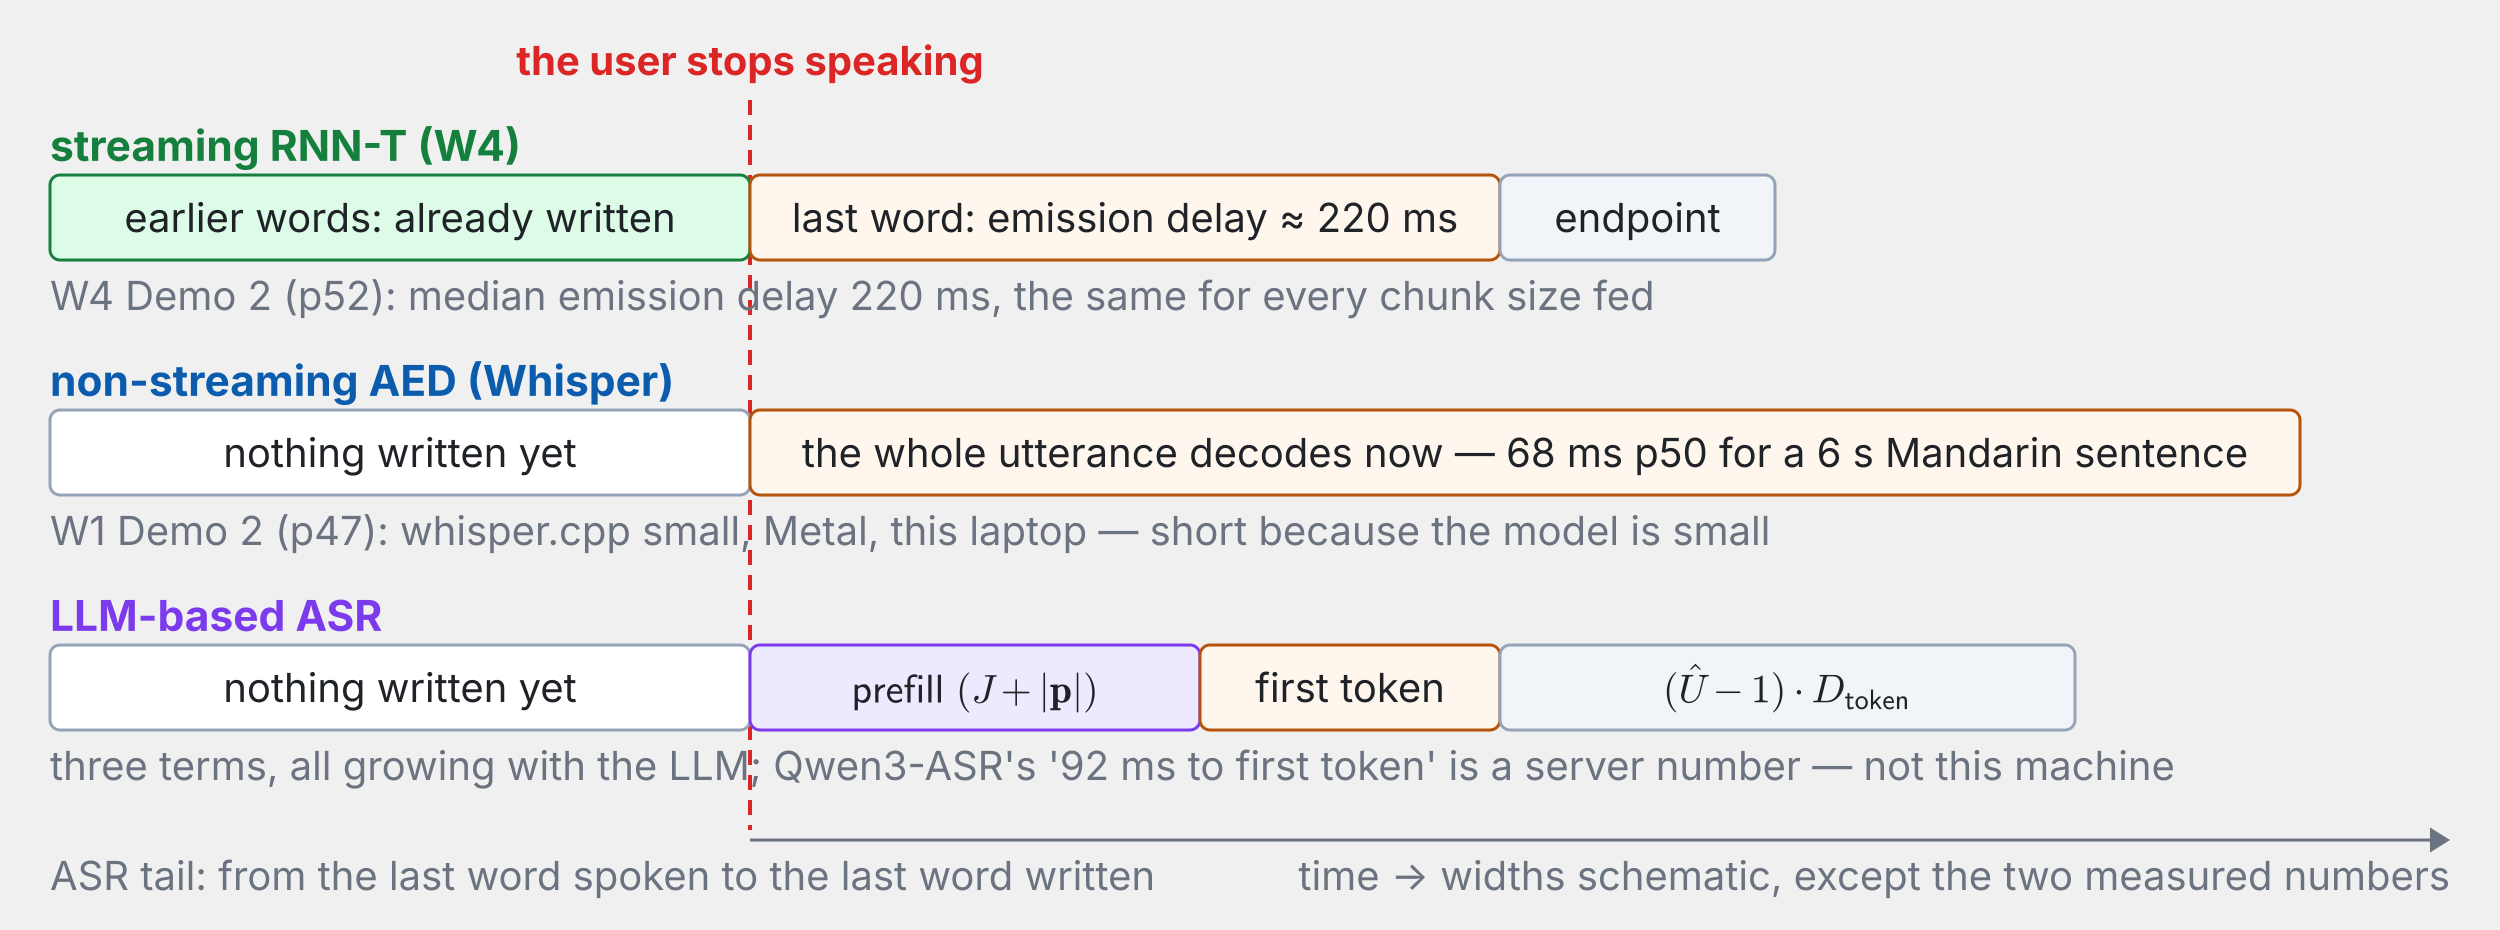
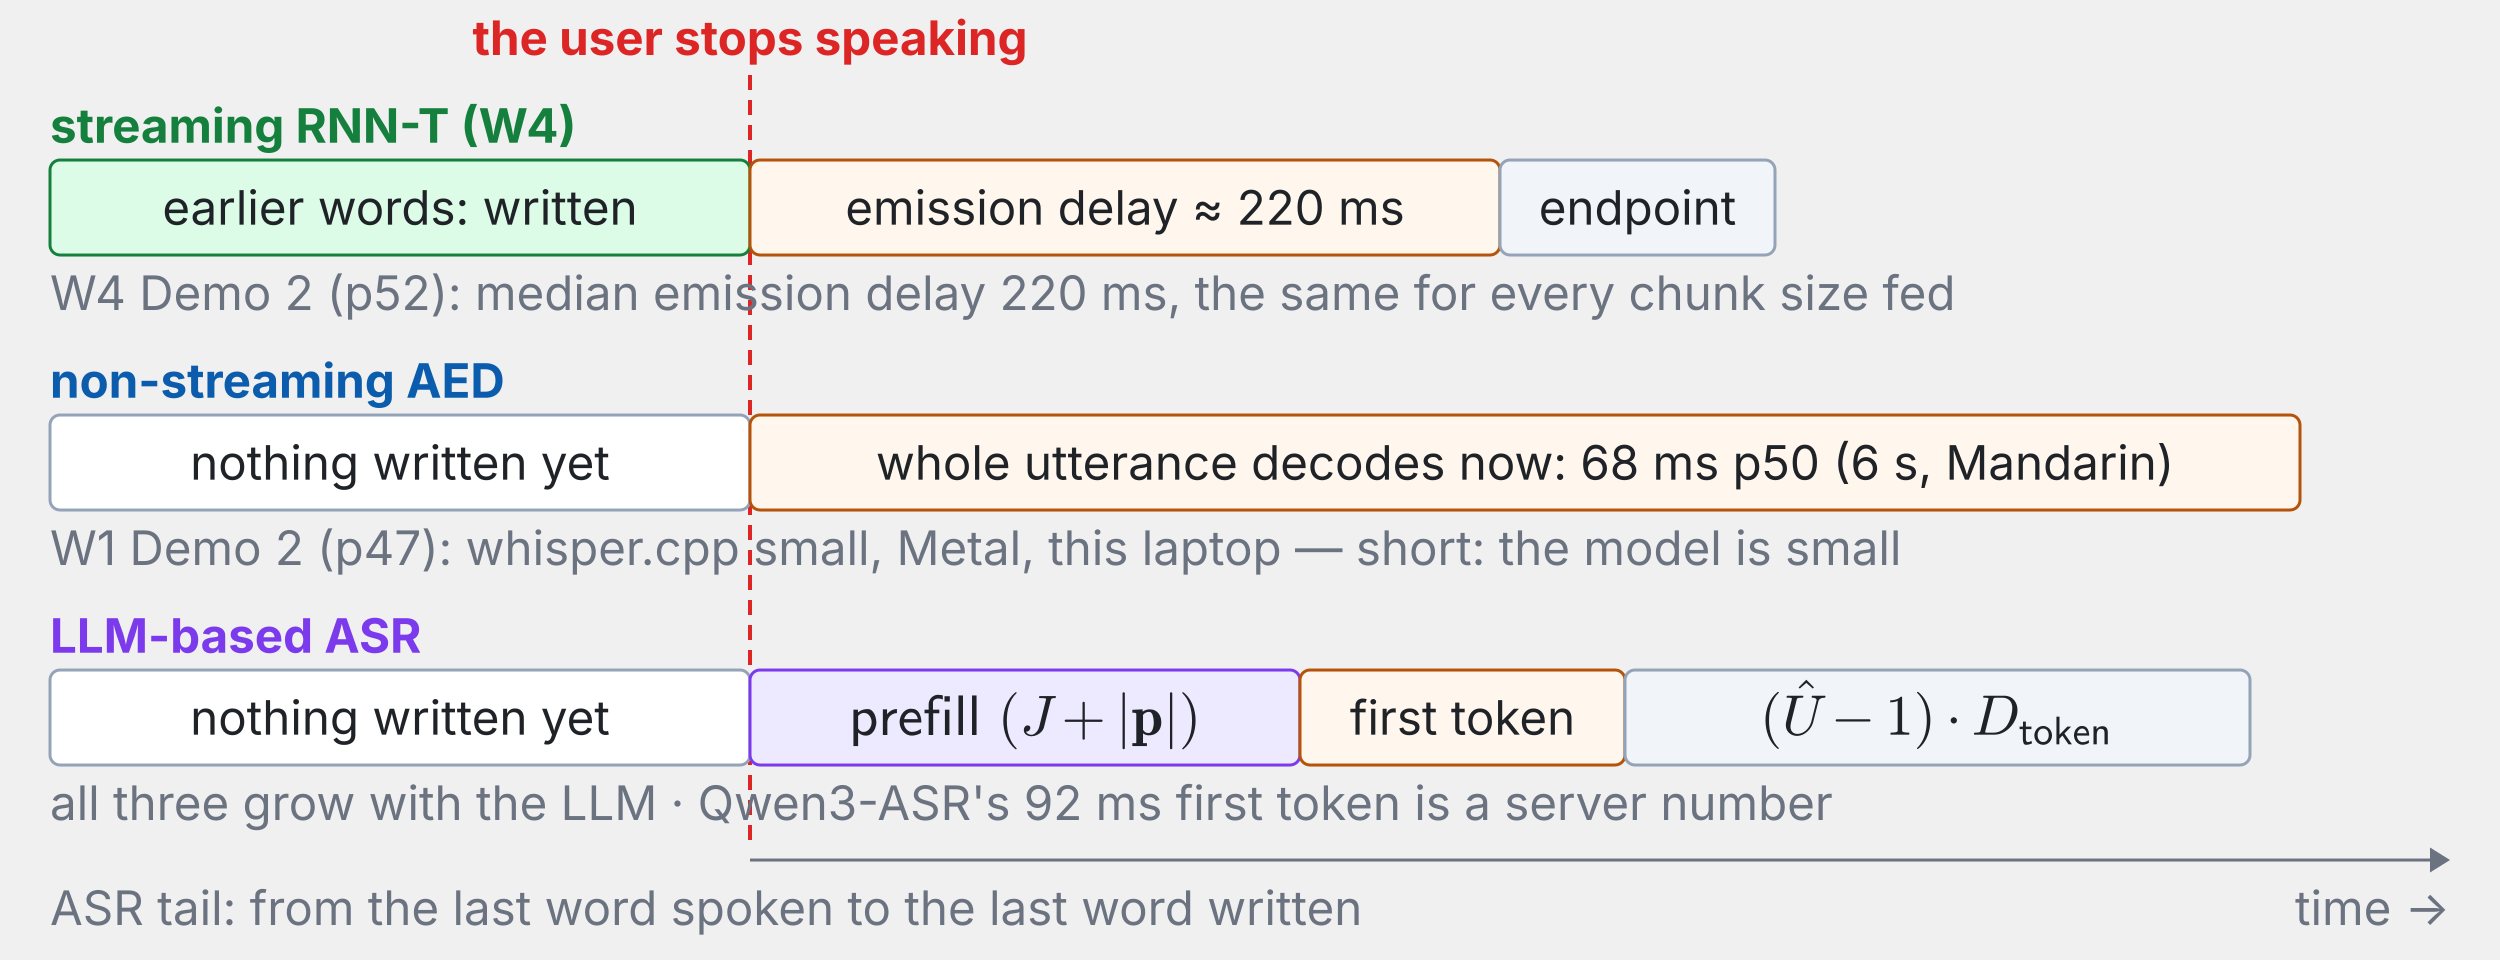
- <svg xmlns="http://www.w3.org/2000/svg" xmlns:xlink="http://www.w3.org/1999/xlink" viewBox="0 0 1000 372" width="100%" role="img" font-family="system-ui,-apple-system,Segoe UI,sans-serif">
+ <svg xmlns="http://www.w3.org/2000/svg" xmlns:xlink="http://www.w3.org/1999/xlink" viewBox="0 0 1000 384" width="100%" role="img" font-family="system-ui,-apple-system,Segoe UI,sans-serif">
  <g class="fragment" data-fragment-index="0">
-     <line x1="300.0" y1="40.0" x2="300.0" y2="332.0" stroke="#dc2626" stroke-width="1.6" stroke-dasharray="6 4" />
-     <text x="300.0" y="30.0" font-size="16" font-weight="700" fill="#dc2626" text-anchor="middle" dominant-baseline="auto">the user stops speaking</text>
-     <line x1="300.0" y1="336.0" x2="972.0" y2="336.0" stroke="#6b7280" stroke-width="1.2" />
-     <polygon points="980.0,336.0 972.0,341.0 972.0,331.0" fill="#6b7280" />
-     <text x="980.0" y="356.0" font-size="16" font-weight="400" fill="#6b7280" text-anchor="end" dominant-baseline="auto">time →   widths schematic, except the two measured numbers</text>
-     <text x="20.0" y="356.0" font-size="16" font-weight="400" fill="#6b7280" text-anchor="start" dominant-baseline="auto">ASR tail: from the last word spoken to the last word written</text>
+     <line x1="300.0" y1="30.0" x2="300.0" y2="340.0" stroke="#dc2626" stroke-width="1.6" stroke-dasharray="6 4" />
+     <text x="300.0" y="22.0" font-size="19" font-weight="700" fill="#dc2626" text-anchor="middle" dominant-baseline="auto">the user stops speaking</text>
+     <line x1="300.0" y1="344.0" x2="972.0" y2="344.0" stroke="#6b7280" stroke-width="1.2" />
+     <polygon points="980.0,344.0 972.0,349.0 972.0,339.0" fill="#6b7280" />
+     <text x="980.0" y="370.0" font-size="19" font-weight="400" fill="#6b7280" text-anchor="end" dominant-baseline="auto">time →</text>
+     <text x="20.0" y="370.0" font-size="19" font-weight="400" fill="#6b7280" text-anchor="start" dominant-baseline="auto">ASR tail: from the last word spoken to the last word written</text>
  </g>
  <g class="fragment" data-fragment-index="1">
-     <text x="20.0" y="58.0" font-size="17" font-weight="700" fill="#15803d" text-anchor="start" dominant-baseline="middle">streaming RNN-T (W4)</text>
-     <rect x="20.0" y="70.0" width="280.0" height="34.0" rx="4" fill="#dcfce7" stroke="#15803d" stroke-width="1.2" />
-     <text x="160.0" y="87.0" font-size="16" font-weight="400" fill="#1f2328" text-anchor="middle" dominant-baseline="middle">earlier words: already written</text>
-     <rect x="300.0" y="70.0" width="300.0" height="34.0" rx="4" fill="#fff7ed" stroke="#b45309" stroke-width="1.2" />
-     <text x="450.0" y="87.0" font-size="16" font-weight="400" fill="#1f2328" text-anchor="middle" dominant-baseline="middle">last word: emission delay ≈ 220 ms</text>
-     <rect x="600.0" y="70.0" width="110.0" height="34.0" rx="4" fill="#f1f5f9" stroke="#94a3b8" stroke-width="1.2" />
-     <text x="655.0" y="87.0" font-size="16" font-weight="400" fill="#1f2328" text-anchor="middle" dominant-baseline="middle">endpoint</text>
-     <text x="20.0" y="124.0" font-size="16" font-weight="400" fill="#6b7280" text-anchor="start" dominant-baseline="auto">W4 Demo 2 (p52): median emission delay 220 ms, the same for every chunk size fed</text>
+     <text x="20.0" y="50.0" font-size="19" font-weight="700" fill="#15803d" text-anchor="start" dominant-baseline="middle">streaming RNN-T (W4)</text>
+     <rect x="20.0" y="64.0" width="280.0" height="38.0" rx="4" fill="#dcfce7" stroke="#15803d" stroke-width="1.2" />
+     <text x="160.0" y="83.0" font-size="19" font-weight="400" fill="#1f2328" text-anchor="middle" dominant-baseline="middle">earlier words: written</text>
+     <rect x="300.0" y="64.0" width="300.0" height="38.0" rx="4" fill="#fff7ed" stroke="#b45309" stroke-width="1.2" />
+     <text x="450.0" y="83.0" font-size="19" font-weight="400" fill="#1f2328" text-anchor="middle" dominant-baseline="middle">emission delay ≈ 220 ms</text>
+     <rect x="600.0" y="64.0" width="110.0" height="38.0" rx="4" fill="#f1f5f9" stroke="#94a3b8" stroke-width="1.2" />
+     <text x="655.0" y="83.0" font-size="19" font-weight="400" fill="#1f2328" text-anchor="middle" dominant-baseline="middle">endpoint</text>
+     <text x="20.0" y="124.0" font-size="19" font-weight="400" fill="#6b7280" text-anchor="start" dominant-baseline="auto">W4 Demo 2 (p52): median emission delay 220 ms, the same for every chunk size fed</text>
  </g>
  <g class="fragment" data-fragment-index="2">
-     <text x="20.0" y="152.0" font-size="17" font-weight="700" fill="#0b5cad" text-anchor="start" dominant-baseline="middle">non-streaming AED (Whisper)</text>
-     <rect x="20.0" y="164.0" width="280.0" height="34.0" rx="4" fill="#ffffff" stroke="#94a3b8" stroke-width="1.2" />
-     <text x="160.0" y="181.0" font-size="16" font-weight="400" fill="#1f2328" text-anchor="middle" dominant-baseline="middle">nothing written yet</text>
-     <rect x="300.0" y="164.0" width="620.0" height="34.0" rx="4" fill="#fff7ed" stroke="#b45309" stroke-width="1.2" />
-     <text x="610.0" y="181.0" font-size="16" font-weight="400" fill="#1f2328" text-anchor="middle" dominant-baseline="middle">the whole utterance decodes now — 68 ms p50 for a 6 s Mandarin sentence</text>
-     <text x="20.0" y="218.0" font-size="16" font-weight="400" fill="#6b7280" text-anchor="start" dominant-baseline="auto">W1 Demo 2 (p47): whisper.cpp small, Metal, this laptop — short because the model is small</text>
+     <text x="20.0" y="152.0" font-size="19" font-weight="700" fill="#0b5cad" text-anchor="start" dominant-baseline="middle">non-streaming AED</text>
+     <rect x="20.0" y="166.0" width="280.0" height="38.0" rx="4" fill="#ffffff" stroke="#94a3b8" stroke-width="1.2" />
+     <text x="160.0" y="185.0" font-size="19" font-weight="400" fill="#1f2328" text-anchor="middle" dominant-baseline="middle">nothing written yet</text>
+     <rect x="300.0" y="166.0" width="620.0" height="38.0" rx="4" fill="#fff7ed" stroke="#b45309" stroke-width="1.2" />
+     <text x="610.0" y="185.0" font-size="19" font-weight="400" fill="#1f2328" text-anchor="middle" dominant-baseline="middle">whole utterance decodes now: 68 ms p50 (6 s, Mandarin)</text>
+     <text x="20.0" y="226.0" font-size="19" font-weight="400" fill="#6b7280" text-anchor="start" dominant-baseline="auto">W1 Demo 2 (p47): whisper.cpp small, Metal, this laptop — short: the model is small</text>
  </g>
  <g class="fragment" data-fragment-index="3">
-     <text x="20.0" y="246.0" font-size="17" font-weight="700" fill="#7c3aed" text-anchor="start" dominant-baseline="middle">LLM-based ASR</text>
-     <rect x="20.0" y="258.0" width="280.0" height="34.0" rx="4" fill="#ffffff" stroke="#94a3b8" stroke-width="1.2" />
-     <text x="160.0" y="275.0" font-size="16" font-weight="400" fill="#1f2328" text-anchor="middle" dominant-baseline="middle">nothing written yet</text>
-     <rect x="300.0" y="258.0" width="180.0" height="34.0" rx="4" fill="#ede9fe" stroke="#7c3aed" stroke-width="1.2" />
-     <svg x="340.56" y="265" width="98.88" height="20" viewBox="0 -4 98.88 20">
+     <text x="20.0" y="254.0" font-size="19" font-weight="700" fill="#7c3aed" text-anchor="start" dominant-baseline="middle">LLM-based ASR</text>
+     <rect x="20.0" y="268.0" width="280.0" height="38.0" rx="4" fill="#ffffff" stroke="#94a3b8" stroke-width="1.2" />
+     <text x="160.0" y="287.0" font-size="19" font-weight="400" fill="#1f2328" text-anchor="middle" dominant-baseline="middle">nothing written yet</text>
+     <rect x="300.0" y="268.0" width="220.0" height="38.0" rx="4" fill="#ede9fe" stroke="#7c3aed" stroke-width="1.2" />
+     <svg x="339.548" y="276.9" width="140.904" height="22.8" viewBox="0 0 140.904 22.8">
      <defs>
        <style type="text/css">*{stroke-linejoin: round; stroke-linecap: butt}</style>
      </defs>
-       <g id="w7t81-figure_1">
-         <g id="w7t81-patch_1">
-           <path d="M 0 16  L 98.88 16  L 98.88 0  L 0 0  L 0 16  z " style="fill: none" />
+       <g id="w7t90-figure_1">
+         <g id="w7t90-patch_1">
+           <path d="M 0 22.8  L 140.904 22.8  L 140.904 0  L 0 0  L 0 22.8  z " style="fill: none" />
        </g>
-         <g id="w7t81-text_1">
-           <g style="fill: #1f2328" transform="translate(0 12) scale(0.16 -0.16)">
+         <g id="w7t90-text_1">
+           <g style="fill: #1f2328" transform="translate(0 17.1) scale(0.228 -0.228)">
            <defs>
-               <path id="w7t81-Cmss10-70" d="M 513 -1241  L 513 2841  L 1019 2841  L 1019 2541  Q 1469 2913 2113 2913  Q 2428 2913 2648 2672  Q 2869 2431 2976 2082  Q 3084 1734 3084 1422  Q 3084 1081 2942 728  Q 2800 375 2533 151  Q 2266 -72 1906 -72  Q 1663 -72 1436 23  Q 1209 119 1038 281  L 1038 -1241  L 513 -1241  z M 1038 744  Q 1138 559 1288 453  Q 1438 347 1631 347  Q 1906 347 2117 501  Q 2328 656 2443 909  Q 2559 1163 2559 1422  Q 2559 1825 2325 2151  Q 2091 2478 1709 2478  Q 1581 2478 1451 2434  Q 1322 2391 1219 2314  Q 1116 2238 1038 2125  L 1038 744  z " transform="scale(0.015625)" />
-               <path id="w7t81-Cmss10-72" d="M 513 0  L 513 2881  L 984 2881  L 984 2328  Q 1109 2503 1287 2637  Q 1466 2772 1670 2842  Q 1875 2913 2094 2913  L 2094 2456  Q 1809 2456 1561 2315  Q 1313 2175 1166 1933  Q 1019 1691 1019 1403  L 1019 0  L 513 0  z " transform="scale(0.015625)" />
-               <path id="w7t81-Cmss10-65" d="M 1594 -72  Q 1300 -72 1044 51  Q 788 175 602 390  Q 416 606 314 882  Q 213 1159 213 1441  Q 213 1806 373 2159  Q 534 2513 831 2731  Q 1128 2950 1503 2950  Q 2116 2950 2386 2500  Q 2656 2050 2656 1403  L 684 1403  Q 684 1150 801 904  Q 919 659 1130 503  Q 1341 347 1594 347  Q 2150 347 2584 691  L 2625 256  Q 2491 122 2162 25  Q 1834 -72 1594 -72  z M 722 1778  L 2259 1778  Q 2209 2103 2015 2318  Q 1822 2534 1503 2534  Q 1316 2534 1150 2426  Q 984 2319 876 2145  Q 769 1972 722 1778  z " transform="scale(0.015625)" />
-               <path id="w7t81-Cmss10-66" d="M 634 0  L 634 2444  L 172 2444  L 172 2841  L 634 2841  L 634 3438  Q 634 3722 775 3969  Q 916 4216 1159 4364  Q 1403 4513 1684 4513  Q 1784 4513 1990 4491  Q 2197 4469 2222 4441  L 2222 3988  Q 2097 4044 1967 4070  Q 1838 4097 1684 4097  Q 1475 4097 1297 3976  Q 1119 3856 1119 3653  L 1119 2841  L 1831 2841  L 1831 2444  L 1141 2444  L 1141 0  L 634 0  z " transform="scale(0.015625)" />
-               <path id="w7t81-Cmss10-69" d="M 506 0  L 506 2841  L 1013 2841  L 1013 0  L 506 0  z M 459 3756  L 459 4353  L 1056 4353  L 1056 3756  L 459 3756  z " transform="scale(0.015625)" />
-               <path id="w7t81-Cmss10-6c" d="M 506 0  L 506 4441  L 1013 4441  L 1013 0  L 506 0  z " transform="scale(0.015625)" />
-               <path id="w7t81-Cmr10-28" d="M 1984 -1588  Q 1628 -1306 1370 -942  Q 1113 -578 948 -165  Q 784 247 703 697  Q 622 1147 622 1600  Q 622 2059 703 2509  Q 784 2959 951 3375  Q 1119 3791 1378 4153  Q 1638 4516 1984 4788  Q 1984 4800 2016 4800  L 2075 4800  Q 2094 4800 2109 4783  Q 2125 4766 2125 4744  Q 2125 4716 2113 4703  Q 1800 4397 1592 4047  Q 1384 3697 1257 3301  Q 1131 2906 1075 2482  Q 1019 2059 1019 1600  Q 1019 -434 2106 -1491  Q 2125 -1509 2125 -1544  Q 2125 -1559 2108 -1579  Q 2091 -1600 2075 -1600  L 2016 -1600  Q 1984 -1600 1984 -1588  z " transform="scale(0.015625)" />
-               <path id="w7t81-Cmmi10-4a" d="M 697 384  Q 759 206 928 115  Q 1097 25 1294 25  Q 1494 25 1680 164  Q 1866 303 1995 512  Q 2125 722 2175 928  L 2931 3956  Q 2938 3981 2939 3993  Q 2941 4006 2944 4019  Q 2944 4088 2894 4103  Q 2725 4147 2209 4147  Q 2144 4147 2144 4231  Q 2156 4281 2164 4309  Q 2172 4338 2192 4355  Q 2213 4372 2253 4372  L 3988 4372  Q 4050 4372 4050 4288  Q 4025 4147 3969 4147  Q 3744 4147 3628 4112  Q 3513 4078 3469 3928  L 2713 903  Q 2641 606 2420 367  Q 2200 128 1897 -6  Q 1594 -141 1288 -141  Q 950 -141 695 46  Q 441 234 441 556  Q 441 769 556 922  Q 672 1075 884 1075  Q 1006 1075 1089 1000  Q 1172 925 1172 806  Q 1172 634 1044 506  Q 916 378 744 378  Q 709 378 697 384  z " transform="scale(0.015625)" />
-               <path id="w7t81-Cmr10-2b" d="M 481 1472  Q 428 1472 393 1512  Q 359 1553 359 1600  Q 359 1647 393 1687  Q 428 1728 481 1728  L 2363 1728  L 2363 3616  Q 2363 3666 2400 3698  Q 2438 3731 2491 3731  Q 2538 3731 2578 3698  Q 2619 3666 2619 3616  L 2619 1728  L 4500 1728  Q 4547 1728 4581 1687  Q 4616 1647 4616 1600  Q 4616 1553 4581 1512  Q 4547 1472 4500 1472  L 2619 1472  L 2619 -416  Q 2619 -466 2578 -498  Q 2538 -531 2491 -531  Q 2438 -531 2400 -498  Q 2363 -466 2363 -416  L 2363 1472  L 481 1472  z " transform="scale(0.015625)" />
-               <path id="w7t81-Cmsy10-6a" d="M 763 -1484  L 763 4684  Q 763 4734 800 4767  Q 838 4800 891 4800  Q 938 4800 978 4767  Q 1019 4734 1019 4684  L 1019 -1484  Q 1019 -1534 978 -1567  Q 938 -1600 891 -1600  Q 838 -1600 800 -1567  Q 763 -1534 763 -1484  z " transform="scale(0.015625)" />
-               <path id="w7t81-Cmb10-70" d="M 91 -1241  L 91 -916  L 531 -916  L 531 2394  Q 531 2503 91 2503  L 91 2828  L 1247 2881  L 1247 2619  Q 1600 2881 2047 2881  Q 2366 2881 2608 2765  Q 2850 2650 3011 2453  Q 3172 2256 3256 1987  Q 3341 1719 3341 1422  Q 3341 1000 3170 667  Q 3000 334 2679 148  Q 2359 -38 1941 -38  Q 1566 -38 1288 184  L 1288 -916  L 1728 -916  L 1728 -1241  L 91 -1241  z M 1288 581  Q 1519 219 1881 219  Q 2219 219 2358 609  Q 2497 1000 2497 1422  Q 2497 1825 2376 2211  Q 2256 2597 1953 2597  Q 1763 2597 1588 2508  Q 1413 2419 1288 2259  L 1288 581  z " transform="scale(0.015625)" />
-               <path id="w7t81-Cmr10-29" d="M 416 -1600  Q 359 -1600 359 -1544  Q 359 -1516 372 -1503  Q 1466 -434 1466 1600  Q 1466 3634 384 4691  Q 359 4706 359 4744  Q 359 4766 376 4783  Q 394 4800 416 4800  L 475 4800  Q 494 4800 506 4788  Q 966 4425 1272 3906  Q 1578 3388 1720 2800  Q 1863 2213 1863 1600  Q 1863 1147 1786 708  Q 1709 269 1542 -157  Q 1375 -584 1119 -945  Q 863 -1306 506 -1588  Q 494 -1600 475 -1600  L 416 -1600  z " transform="scale(0.015625)" />
+               <path id="w7t90-Cmss10-70" d="M 513 -1241  L 513 2841  L 1019 2841  L 1019 2541  Q 1469 2913 2113 2913  Q 2428 2913 2648 2672  Q 2869 2431 2976 2082  Q 3084 1734 3084 1422  Q 3084 1081 2942 728  Q 2800 375 2533 151  Q 2266 -72 1906 -72  Q 1663 -72 1436 23  Q 1209 119 1038 281  L 1038 -1241  L 513 -1241  z M 1038 744  Q 1138 559 1288 453  Q 1438 347 1631 347  Q 1906 347 2117 501  Q 2328 656 2443 909  Q 2559 1163 2559 1422  Q 2559 1825 2325 2151  Q 2091 2478 1709 2478  Q 1581 2478 1451 2434  Q 1322 2391 1219 2314  Q 1116 2238 1038 2125  L 1038 744  z " transform="scale(0.015625)" />
+               <path id="w7t90-Cmss10-72" d="M 513 0  L 513 2881  L 984 2881  L 984 2328  Q 1109 2503 1287 2637  Q 1466 2772 1670 2842  Q 1875 2913 2094 2913  L 2094 2456  Q 1809 2456 1561 2315  Q 1313 2175 1166 1933  Q 1019 1691 1019 1403  L 1019 0  L 513 0  z " transform="scale(0.015625)" />
+               <path id="w7t90-Cmss10-65" d="M 1594 -72  Q 1300 -72 1044 51  Q 788 175 602 390  Q 416 606 314 882  Q 213 1159 213 1441  Q 213 1806 373 2159  Q 534 2513 831 2731  Q 1128 2950 1503 2950  Q 2116 2950 2386 2500  Q 2656 2050 2656 1403  L 684 1403  Q 684 1150 801 904  Q 919 659 1130 503  Q 1341 347 1594 347  Q 2150 347 2584 691  L 2625 256  Q 2491 122 2162 25  Q 1834 -72 1594 -72  z M 722 1778  L 2259 1778  Q 2209 2103 2015 2318  Q 1822 2534 1503 2534  Q 1316 2534 1150 2426  Q 984 2319 876 2145  Q 769 1972 722 1778  z " transform="scale(0.015625)" />
+               <path id="w7t90-Cmss10-66" d="M 634 0  L 634 2444  L 172 2444  L 172 2841  L 634 2841  L 634 3438  Q 634 3722 775 3969  Q 916 4216 1159 4364  Q 1403 4513 1684 4513  Q 1784 4513 1990 4491  Q 2197 4469 2222 4441  L 2222 3988  Q 2097 4044 1967 4070  Q 1838 4097 1684 4097  Q 1475 4097 1297 3976  Q 1119 3856 1119 3653  L 1119 2841  L 1831 2841  L 1831 2444  L 1141 2444  L 1141 0  L 634 0  z " transform="scale(0.015625)" />
+               <path id="w7t90-Cmss10-69" d="M 506 0  L 506 2841  L 1013 2841  L 1013 0  L 506 0  z M 459 3756  L 459 4353  L 1056 4353  L 1056 3756  L 459 3756  z " transform="scale(0.015625)" />
+               <path id="w7t90-Cmss10-6c" d="M 506 0  L 506 4441  L 1013 4441  L 1013 0  L 506 0  z " transform="scale(0.015625)" />
+               <path id="w7t90-Cmr10-28" d="M 1984 -1588  Q 1628 -1306 1370 -942  Q 1113 -578 948 -165  Q 784 247 703 697  Q 622 1147 622 1600  Q 622 2059 703 2509  Q 784 2959 951 3375  Q 1119 3791 1378 4153  Q 1638 4516 1984 4788  Q 1984 4800 2016 4800  L 2075 4800  Q 2094 4800 2109 4783  Q 2125 4766 2125 4744  Q 2125 4716 2113 4703  Q 1800 4397 1592 4047  Q 1384 3697 1257 3301  Q 1131 2906 1075 2482  Q 1019 2059 1019 1600  Q 1019 -434 2106 -1491  Q 2125 -1509 2125 -1544  Q 2125 -1559 2108 -1579  Q 2091 -1600 2075 -1600  L 2016 -1600  Q 1984 -1600 1984 -1588  z " transform="scale(0.015625)" />
+               <path id="w7t90-Cmmi10-4a" d="M 697 384  Q 759 206 928 115  Q 1097 25 1294 25  Q 1494 25 1680 164  Q 1866 303 1995 512  Q 2125 722 2175 928  L 2931 3956  Q 2938 3981 2939 3993  Q 2941 4006 2944 4019  Q 2944 4088 2894 4103  Q 2725 4147 2209 4147  Q 2144 4147 2144 4231  Q 2156 4281 2164 4309  Q 2172 4338 2192 4355  Q 2213 4372 2253 4372  L 3988 4372  Q 4050 4372 4050 4288  Q 4025 4147 3969 4147  Q 3744 4147 3628 4112  Q 3513 4078 3469 3928  L 2713 903  Q 2641 606 2420 367  Q 2200 128 1897 -6  Q 1594 -141 1288 -141  Q 950 -141 695 46  Q 441 234 441 556  Q 441 769 556 922  Q 672 1075 884 1075  Q 1006 1075 1089 1000  Q 1172 925 1172 806  Q 1172 634 1044 506  Q 916 378 744 378  Q 709 378 697 384  z " transform="scale(0.015625)" />
+               <path id="w7t90-Cmr10-2b" d="M 481 1472  Q 428 1472 393 1512  Q 359 1553 359 1600  Q 359 1647 393 1687  Q 428 1728 481 1728  L 2363 1728  L 2363 3616  Q 2363 3666 2400 3698  Q 2438 3731 2491 3731  Q 2538 3731 2578 3698  Q 2619 3666 2619 3616  L 2619 1728  L 4500 1728  Q 4547 1728 4581 1687  Q 4616 1647 4616 1600  Q 4616 1553 4581 1512  Q 4547 1472 4500 1472  L 2619 1472  L 2619 -416  Q 2619 -466 2578 -498  Q 2538 -531 2491 -531  Q 2438 -531 2400 -498  Q 2363 -466 2363 -416  L 2363 1472  L 481 1472  z " transform="scale(0.015625)" />
+               <path id="w7t90-Cmsy10-6a" d="M 763 -1484  L 763 4684  Q 763 4734 800 4767  Q 838 4800 891 4800  Q 938 4800 978 4767  Q 1019 4734 1019 4684  L 1019 -1484  Q 1019 -1534 978 -1567  Q 938 -1600 891 -1600  Q 838 -1600 800 -1567  Q 763 -1534 763 -1484  z " transform="scale(0.015625)" />
+               <path id="w7t90-Cmb10-70" d="M 91 -1241  L 91 -916  L 531 -916  L 531 2394  Q 531 2503 91 2503  L 91 2828  L 1247 2881  L 1247 2619  Q 1600 2881 2047 2881  Q 2366 2881 2608 2765  Q 2850 2650 3011 2453  Q 3172 2256 3256 1987  Q 3341 1719 3341 1422  Q 3341 1000 3170 667  Q 3000 334 2679 148  Q 2359 -38 1941 -38  Q 1566 -38 1288 184  L 1288 -916  L 1728 -916  L 1728 -1241  L 91 -1241  z M 1288 581  Q 1519 219 1881 219  Q 2219 219 2358 609  Q 2497 1000 2497 1422  Q 2497 1825 2376 2211  Q 2256 2597 1953 2597  Q 1763 2597 1588 2508  Q 1413 2419 1288 2259  L 1288 581  z " transform="scale(0.015625)" />
+               <path id="w7t90-Cmr10-29" d="M 416 -1600  Q 359 -1600 359 -1544  Q 359 -1516 372 -1503  Q 1466 -434 1466 1600  Q 1466 3634 384 4691  Q 359 4706 359 4744  Q 359 4766 376 4783  Q 394 4800 416 4800  L 475 4800  Q 494 4800 506 4788  Q 966 4425 1272 3906  Q 1578 3388 1720 2800  Q 1863 2213 1863 1600  Q 1863 1147 1786 708  Q 1709 269 1542 -157  Q 1375 -584 1119 -945  Q 863 -1306 506 -1588  Q 494 -1600 475 -1600  L 416 -1600  z " transform="scale(0.015625)" />
            </defs>
-             <use xlink:href="#w7t81-Cmss10-70" />
-             <use xlink:href="#w7t81-Cmss10-72" transform="translate(51.61133 0)" />
-             <use xlink:href="#w7t81-Cmss10-65" transform="translate(85.69336 0)" />
-             <use xlink:href="#w7t81-Cmss10-66" transform="translate(130.0781 0)" />
-             <use xlink:href="#w7t81-Cmss10-69" transform="translate(160.5957 0)" />
-             <use xlink:href="#w7t81-Cmss10-6c" transform="translate(184.375 0)" />
-             <use xlink:href="#w7t81-Cmss10-6c" transform="translate(208.1543 0)" />
-             <use xlink:href="#w7t81-Cmr10-28" transform="translate(261.1976 0)" />
-             <use xlink:href="#w7t81-Cmmi10-4a" transform="translate(300.016 0)" />
-             <use xlink:href="#w7t81-Cmr10-2b" transform="translate(372.9945 0)" />
-             <use xlink:href="#w7t81-Cmsy10-6a" transform="translate(468.2386 0)" />
-             <use xlink:href="#w7t81-Cmb10-70" transform="translate(495.9242 0)" />
-             <use xlink:href="#w7t81-Cmsy10-6a" transform="translate(551.4418 0)" />
-             <use xlink:href="#w7t81-Cmr10-29" transform="translate(579.1273 0)" />
+             <use xlink:href="#w7t90-Cmss10-70" />
+             <use xlink:href="#w7t90-Cmss10-72" transform="translate(51.61133 0)" />
+             <use xlink:href="#w7t90-Cmss10-65" transform="translate(85.69336 0)" />
+             <use xlink:href="#w7t90-Cmss10-66" transform="translate(130.0781 0)" />
+             <use xlink:href="#w7t90-Cmss10-69" transform="translate(160.5957 0)" />
+             <use xlink:href="#w7t90-Cmss10-6c" transform="translate(184.375 0)" />
+             <use xlink:href="#w7t90-Cmss10-6c" transform="translate(208.1543 0)" />
+             <use xlink:href="#w7t90-Cmr10-28" transform="translate(261.1976 0)" />
+             <use xlink:href="#w7t90-Cmmi10-4a" transform="translate(300.016 0)" />
+             <use xlink:href="#w7t90-Cmr10-2b" transform="translate(372.9945 0)" />
+             <use xlink:href="#w7t90-Cmsy10-6a" transform="translate(468.2386 0)" />
+             <use xlink:href="#w7t90-Cmb10-70" transform="translate(495.9242 0)" />
+             <use xlink:href="#w7t90-Cmsy10-6a" transform="translate(551.4418 0)" />
+             <use xlink:href="#w7t90-Cmr10-29" transform="translate(579.1273 0)" />
          </g>
        </g>
      </g>
    </svg>
-     <rect x="480.0" y="258.0" width="120.0" height="34.0" rx="4" fill="#fff7ed" stroke="#b45309" stroke-width="1.2" />
-     <text x="540.0" y="275.0" font-size="16" font-weight="400" fill="#1f2328" text-anchor="middle" dominant-baseline="middle">first token</text>
-     <rect x="600.0" y="258.0" width="230.0" height="34.0" rx="4" fill="#f1f5f9" stroke="#94a3b8" stroke-width="1.2" />
-     <svg x="665.16" y="261.48" width="99.68" height="23.52" viewBox="0 -4 99.68 23.52">
+     <rect x="520.0" y="268.0" width="130.0" height="38.0" rx="4" fill="#fff7ed" stroke="#b45309" stroke-width="1.2" />
+     <text x="585.0" y="287.0" font-size="19" font-weight="400" fill="#1f2328" text-anchor="middle" dominant-baseline="middle">first token</text>
+     <rect x="650.0" y="268.0" width="250.0" height="38.0" rx="4" fill="#f1f5f9" stroke="#94a3b8" stroke-width="1.2" />
+     <svg x="703.978" y="266.184" width="142.044" height="33.516" viewBox="0 -5.7 142.044 33.516">
      <defs>
        <style type="text/css">*{stroke-linejoin: round; stroke-linecap: butt}</style>
      </defs>
-       <g id="w7t82-figure_1">
-         <g id="w7t82-patch_1">
-           <path d="M 0 19.52  L 99.68 19.52  L 99.68 0  L 0 0  L 0 19.52  z " style="fill: none" />
+       <g id="w7t91-figure_1">
+         <g id="w7t91-patch_1">
+           <path d="M 0 27.816  L 142.044 27.816  L 142.044 0  L 0 0  L 0 27.816  z " style="fill: none" />
        </g>
-         <g id="w7t82-text_1">
-           <g style="fill: #1f2328" transform="translate(0 15.52) scale(0.16 -0.16)">
+         <g id="w7t91-text_1">
+           <g style="fill: #1f2328" transform="translate(0 22.116) scale(0.228 -0.228)">
            <defs>
-               <path id="w7t82-Cmr10-28" d="M 1984 -1588  Q 1628 -1306 1370 -942  Q 1113 -578 948 -165  Q 784 247 703 697  Q 622 1147 622 1600  Q 622 2059 703 2509  Q 784 2959 951 3375  Q 1119 3791 1378 4153  Q 1638 4516 1984 4788  Q 1984 4800 2016 4800  L 2075 4800  Q 2094 4800 2109 4783  Q 2125 4766 2125 4744  Q 2125 4716 2113 4703  Q 1800 4397 1592 4047  Q 1384 3697 1257 3301  Q 1131 2906 1075 2482  Q 1019 2059 1019 1600  Q 1019 -434 2106 -1491  Q 2125 -1509 2125 -1544  Q 2125 -1559 2108 -1579  Q 2091 -1600 2075 -1600  L 2016 -1600  Q 1984 -1600 1984 -1588  z " transform="scale(0.015625)" />
-               <path id="w7t82-Cmr10-5e" d="M 863 3444  L 738 3578  L 1600 4441  L 2456 3578  L 2328 3444  L 1600 4084  L 863 3444  z " transform="scale(0.015625)" />
-               <path id="w7t82-Cmmi10-55" d="M 941 891  Q 941 656 1033 472  Q 1125 288 1300 186  Q 1475 84 1709 84  Q 1984 84 2245 196  Q 2506 309 2715 509  Q 2925 709 3073 965  Q 3222 1222 3284 1472  L 3859 3781  Q 3872 3850 3872 3878  Q 3872 4147 3378 4147  Q 3316 4147 3316 4231  Q 3338 4313 3350 4342  Q 3363 4372 3425 4372  L 4813 4372  Q 4841 4372 4859 4344  Q 4878 4316 4878 4288  Q 4878 4284 4865 4239  Q 4853 4194 4836 4170  Q 4819 4147 4794 4147  Q 4181 4147 4084 3756  L 3506 1447  Q 3434 1147 3264 864  Q 3094 581 2845 351  Q 2597 122 2298 -9  Q 2000 -141 1691 -141  Q 1338 -141 1045 14  Q 753 169 587 447  Q 422 725 422 1088  Q 422 1297 469 1472  L 1088 3956  Q 1100 4019 1100 4044  Q 1100 4113 1025 4122  Q 903 4147 563 4147  Q 500 4147 500 4231  Q 522 4313 534 4342  Q 547 4372 609 4372  L 2328 4372  Q 2394 4372 2394 4288  Q 2391 4272 2381 4234  Q 2372 4197 2356 4172  Q 2341 4147 2309 4147  Q 1919 4147 1766 4103  Q 1681 4072 1644 3928  L 1025 1447  Q 941 1109 941 891  z " transform="scale(0.015625)" />
-               <path id="w7t82-Cmsy10-a1" d="M 653 1472  Q 600 1472 565 1512  Q 531 1553 531 1600  Q 531 1647 565 1687  Q 600 1728 653 1728  L 4325 1728  Q 4375 1728 4408 1687  Q 4441 1647 4441 1600  Q 4441 1553 4408 1512  Q 4375 1472 4325 1472  L 653 1472  z " transform="scale(0.015625)" />
-               <path id="w7t82-Cmr10-31" d="M 594 0  L 594 225  Q 1394 225 1394 428  L 1394 3788  Q 1063 3628 556 3628  L 556 3853  Q 1341 3853 1741 4263  L 1831 4263  Q 1853 4263 1873 4245  Q 1894 4228 1894 4206  L 1894 428  Q 1894 225 2694 225  L 2694 0  L 594 0  z " transform="scale(0.015625)" />
-               <path id="w7t82-Cmr10-29" d="M 416 -1600  Q 359 -1600 359 -1544  Q 359 -1516 372 -1503  Q 1466 -434 1466 1600  Q 1466 3634 384 4691  Q 359 4706 359 4744  Q 359 4766 376 4783  Q 394 4800 416 4800  L 475 4800  Q 494 4800 506 4788  Q 966 4425 1272 3906  Q 1578 3388 1720 2800  Q 1863 2213 1863 1600  Q 1863 1147 1786 708  Q 1709 269 1542 -157  Q 1375 -584 1119 -945  Q 863 -1306 506 -1588  Q 494 -1600 475 -1600  L 416 -1600  z " transform="scale(0.015625)" />
-               <path id="w7t82-Cmsy10-a2" d="M 538 1600  Q 538 1691 584 1772  Q 631 1853 714 1903  Q 797 1953 891 1953  Q 981 1953 1064 1903  Q 1147 1853 1194 1772  Q 1241 1691 1241 1600  Q 1241 1456 1139 1351  Q 1038 1247 891 1247  Q 747 1247 642 1351  Q 538 1456 538 1600  z " transform="scale(0.015625)" />
-               <path id="w7t82-Cmmi10-44" d="M 313 0  Q 250 0 250 84  Q 253 100 262 139  Q 272 178 289 201  Q 306 225 331 225  Q 722 225 878 269  Q 959 297 997 441  L 1875 3956  Q 1888 4019 1888 4044  Q 1888 4113 1813 4122  Q 1691 4147 1350 4147  Q 1288 4147 1288 4231  Q 1291 4247 1300 4286  Q 1309 4325 1326 4348  Q 1344 4372 1369 4372  L 3669 4372  Q 4116 4372 4450 4155  Q 4784 3938 4962 3570  Q 5141 3203 5141 2759  Q 5141 2269 4937 1778  Q 4734 1288 4368 881  Q 4003 475 3534 237  Q 3066 0 2572 0  L 313 0  z M 1509 275  Q 1509 225 1728 225  L 2472 225  Q 2828 225 3159 372  Q 3491 519 3750 775  Q 3991 1016 4175 1406  Q 4359 1797 4461 2222  Q 4563 2647 4563 3003  Q 4563 3263 4486 3472  Q 4409 3681 4270 3831  Q 4131 3981 3922 4064  Q 3713 4147 3450 4147  L 2747 4147  Q 2572 4147 2515 4117  Q 2459 4088 2413 3928  L 1538 416  Q 1509 338 1509 275  z " transform="scale(0.015625)" />
-               <path id="w7t82-Cmss10-74" d="M 1141 -72  Q 859 -72 753 211  Q 647 494 647 831  L 647 2444  L 122 2444  L 122 2841  L 666 2841  L 666 3653  L 1131 3653  L 1131 2841  L 2022 2841  L 2022 2444  L 1131 2444  L 1131 916  Q 1131 366 1428 366  Q 1756 366 2016 569  L 2125 166  Q 1884 47 1646 -12  Q 1409 -72 1141 -72  z " transform="scale(0.015625)" />
-               <path id="w7t82-Cmss10-6f" d="M 1600 -72  Q 1203 -72 878 133  Q 553 338 365 680  Q 178 1022 178 1403  Q 178 1697 284 1976  Q 391 2256 580 2476  Q 769 2697 1033 2823  Q 1297 2950 1600 2950  Q 1900 2950 2161 2825  Q 2422 2700 2615 2476  Q 2809 2253 2912 1975  Q 3016 1697 3016 1403  Q 3016 1022 2830 680  Q 2644 338 2317 133  Q 1991 -72 1600 -72  z M 1600 366  Q 1894 366 2095 525  Q 2297 684 2394 940  Q 2491 1197 2491 1478  Q 2491 1753 2389 1995  Q 2288 2238 2086 2386  Q 1884 2534 1600 2534  Q 1313 2534 1111 2387  Q 909 2241 806 1997  Q 703 1753 703 1478  Q 703 1278 756 1079  Q 809 881 926 714  Q 1044 547 1214 456  Q 1384 366 1600 366  z " transform="scale(0.015625)" />
-               <path id="w7t82-Cmss10-6b" d="M 525 0  L 525 4441  L 1013 4441  L 1013 1550  L 2266 2841  L 2875 2841  L 1806 1741  L 3016 0  L 2463 0  L 1484 1409  L 991 903  L 991 0  L 525 0  z " transform="scale(0.015625)" />
-               <path id="w7t82-Cmss10-65" d="M 1594 -72  Q 1300 -72 1044 51  Q 788 175 602 390  Q 416 606 314 882  Q 213 1159 213 1441  Q 213 1806 373 2159  Q 534 2513 831 2731  Q 1128 2950 1503 2950  Q 2116 2950 2386 2500  Q 2656 2050 2656 1403  L 684 1403  Q 684 1150 801 904  Q 919 659 1130 503  Q 1341 347 1594 347  Q 2150 347 2584 691  L 2625 256  Q 2491 122 2162 25  Q 1834 -72 1594 -72  z M 722 1778  L 2259 1778  Q 2209 2103 2015 2318  Q 1822 2534 1503 2534  Q 1316 2534 1150 2426  Q 984 2319 876 2145  Q 769 1972 722 1778  z " transform="scale(0.015625)" />
-               <path id="w7t82-Cmss10-6e" d="M 506 0  L 506 2881  L 991 2881  L 991 2444  Q 1163 2666 1402 2789  Q 1641 2913 1913 2913  Q 2391 2913 2594 2645  Q 2797 2378 2797 1881  L 2797 0  L 2272 0  L 2272 1881  Q 2272 2200 2114 2348  Q 1956 2497 1638 2497  Q 1425 2497 1289 2355  Q 1153 2213 1092 2005  Q 1031 1797 1031 1588  L 1031 0  L 506 0  z " transform="scale(0.015625)" />
+               <path id="w7t91-Cmr10-28" d="M 1984 -1588  Q 1628 -1306 1370 -942  Q 1113 -578 948 -165  Q 784 247 703 697  Q 622 1147 622 1600  Q 622 2059 703 2509  Q 784 2959 951 3375  Q 1119 3791 1378 4153  Q 1638 4516 1984 4788  Q 1984 4800 2016 4800  L 2075 4800  Q 2094 4800 2109 4783  Q 2125 4766 2125 4744  Q 2125 4716 2113 4703  Q 1800 4397 1592 4047  Q 1384 3697 1257 3301  Q 1131 2906 1075 2482  Q 1019 2059 1019 1600  Q 1019 -434 2106 -1491  Q 2125 -1509 2125 -1544  Q 2125 -1559 2108 -1579  Q 2091 -1600 2075 -1600  L 2016 -1600  Q 1984 -1600 1984 -1588  z " transform="scale(0.015625)" />
+               <path id="w7t91-Cmr10-5e" d="M 863 3444  L 738 3578  L 1600 4441  L 2456 3578  L 2328 3444  L 1600 4084  L 863 3444  z " transform="scale(0.015625)" />
+               <path id="w7t91-Cmmi10-55" d="M 941 891  Q 941 656 1033 472  Q 1125 288 1300 186  Q 1475 84 1709 84  Q 1984 84 2245 196  Q 2506 309 2715 509  Q 2925 709 3073 965  Q 3222 1222 3284 1472  L 3859 3781  Q 3872 3850 3872 3878  Q 3872 4147 3378 4147  Q 3316 4147 3316 4231  Q 3338 4313 3350 4342  Q 3363 4372 3425 4372  L 4813 4372  Q 4841 4372 4859 4344  Q 4878 4316 4878 4288  Q 4878 4284 4865 4239  Q 4853 4194 4836 4170  Q 4819 4147 4794 4147  Q 4181 4147 4084 3756  L 3506 1447  Q 3434 1147 3264 864  Q 3094 581 2845 351  Q 2597 122 2298 -9  Q 2000 -141 1691 -141  Q 1338 -141 1045 14  Q 753 169 587 447  Q 422 725 422 1088  Q 422 1297 469 1472  L 1088 3956  Q 1100 4019 1100 4044  Q 1100 4113 1025 4122  Q 903 4147 563 4147  Q 500 4147 500 4231  Q 522 4313 534 4342  Q 547 4372 609 4372  L 2328 4372  Q 2394 4372 2394 4288  Q 2391 4272 2381 4234  Q 2372 4197 2356 4172  Q 2341 4147 2309 4147  Q 1919 4147 1766 4103  Q 1681 4072 1644 3928  L 1025 1447  Q 941 1109 941 891  z " transform="scale(0.015625)" />
+               <path id="w7t91-Cmsy10-a1" d="M 653 1472  Q 600 1472 565 1512  Q 531 1553 531 1600  Q 531 1647 565 1687  Q 600 1728 653 1728  L 4325 1728  Q 4375 1728 4408 1687  Q 4441 1647 4441 1600  Q 4441 1553 4408 1512  Q 4375 1472 4325 1472  L 653 1472  z " transform="scale(0.015625)" />
+               <path id="w7t91-Cmr10-31" d="M 594 0  L 594 225  Q 1394 225 1394 428  L 1394 3788  Q 1063 3628 556 3628  L 556 3853  Q 1341 3853 1741 4263  L 1831 4263  Q 1853 4263 1873 4245  Q 1894 4228 1894 4206  L 1894 428  Q 1894 225 2694 225  L 2694 0  L 594 0  z " transform="scale(0.015625)" />
+               <path id="w7t91-Cmr10-29" d="M 416 -1600  Q 359 -1600 359 -1544  Q 359 -1516 372 -1503  Q 1466 -434 1466 1600  Q 1466 3634 384 4691  Q 359 4706 359 4744  Q 359 4766 376 4783  Q 394 4800 416 4800  L 475 4800  Q 494 4800 506 4788  Q 966 4425 1272 3906  Q 1578 3388 1720 2800  Q 1863 2213 1863 1600  Q 1863 1147 1786 708  Q 1709 269 1542 -157  Q 1375 -584 1119 -945  Q 863 -1306 506 -1588  Q 494 -1600 475 -1600  L 416 -1600  z " transform="scale(0.015625)" />
+               <path id="w7t91-Cmsy10-a2" d="M 538 1600  Q 538 1691 584 1772  Q 631 1853 714 1903  Q 797 1953 891 1953  Q 981 1953 1064 1903  Q 1147 1853 1194 1772  Q 1241 1691 1241 1600  Q 1241 1456 1139 1351  Q 1038 1247 891 1247  Q 747 1247 642 1351  Q 538 1456 538 1600  z " transform="scale(0.015625)" />
+               <path id="w7t91-Cmmi10-44" d="M 313 0  Q 250 0 250 84  Q 253 100 262 139  Q 272 178 289 201  Q 306 225 331 225  Q 722 225 878 269  Q 959 297 997 441  L 1875 3956  Q 1888 4019 1888 4044  Q 1888 4113 1813 4122  Q 1691 4147 1350 4147  Q 1288 4147 1288 4231  Q 1291 4247 1300 4286  Q 1309 4325 1326 4348  Q 1344 4372 1369 4372  L 3669 4372  Q 4116 4372 4450 4155  Q 4784 3938 4962 3570  Q 5141 3203 5141 2759  Q 5141 2269 4937 1778  Q 4734 1288 4368 881  Q 4003 475 3534 237  Q 3066 0 2572 0  L 313 0  z M 1509 275  Q 1509 225 1728 225  L 2472 225  Q 2828 225 3159 372  Q 3491 519 3750 775  Q 3991 1016 4175 1406  Q 4359 1797 4461 2222  Q 4563 2647 4563 3003  Q 4563 3263 4486 3472  Q 4409 3681 4270 3831  Q 4131 3981 3922 4064  Q 3713 4147 3450 4147  L 2747 4147  Q 2572 4147 2515 4117  Q 2459 4088 2413 3928  L 1538 416  Q 1509 338 1509 275  z " transform="scale(0.015625)" />
+               <path id="w7t91-Cmss10-74" d="M 1141 -72  Q 859 -72 753 211  Q 647 494 647 831  L 647 2444  L 122 2444  L 122 2841  L 666 2841  L 666 3653  L 1131 3653  L 1131 2841  L 2022 2841  L 2022 2444  L 1131 2444  L 1131 916  Q 1131 366 1428 366  Q 1756 366 2016 569  L 2125 166  Q 1884 47 1646 -12  Q 1409 -72 1141 -72  z " transform="scale(0.015625)" />
+               <path id="w7t91-Cmss10-6f" d="M 1600 -72  Q 1203 -72 878 133  Q 553 338 365 680  Q 178 1022 178 1403  Q 178 1697 284 1976  Q 391 2256 580 2476  Q 769 2697 1033 2823  Q 1297 2950 1600 2950  Q 1900 2950 2161 2825  Q 2422 2700 2615 2476  Q 2809 2253 2912 1975  Q 3016 1697 3016 1403  Q 3016 1022 2830 680  Q 2644 338 2317 133  Q 1991 -72 1600 -72  z M 1600 366  Q 1894 366 2095 525  Q 2297 684 2394 940  Q 2491 1197 2491 1478  Q 2491 1753 2389 1995  Q 2288 2238 2086 2386  Q 1884 2534 1600 2534  Q 1313 2534 1111 2387  Q 909 2241 806 1997  Q 703 1753 703 1478  Q 703 1278 756 1079  Q 809 881 926 714  Q 1044 547 1214 456  Q 1384 366 1600 366  z " transform="scale(0.015625)" />
+               <path id="w7t91-Cmss10-6b" d="M 525 0  L 525 4441  L 1013 4441  L 1013 1550  L 2266 2841  L 2875 2841  L 1806 1741  L 3016 0  L 2463 0  L 1484 1409  L 991 903  L 991 0  L 525 0  z " transform="scale(0.015625)" />
+               <path id="w7t91-Cmss10-65" d="M 1594 -72  Q 1300 -72 1044 51  Q 788 175 602 390  Q 416 606 314 882  Q 213 1159 213 1441  Q 213 1806 373 2159  Q 534 2513 831 2731  Q 1128 2950 1503 2950  Q 2116 2950 2386 2500  Q 2656 2050 2656 1403  L 684 1403  Q 684 1150 801 904  Q 919 659 1130 503  Q 1341 347 1594 347  Q 2150 347 2584 691  L 2625 256  Q 2491 122 2162 25  Q 1834 -72 1594 -72  z M 722 1778  L 2259 1778  Q 2209 2103 2015 2318  Q 1822 2534 1503 2534  Q 1316 2534 1150 2426  Q 984 2319 876 2145  Q 769 1972 722 1778  z " transform="scale(0.015625)" />
+               <path id="w7t91-Cmss10-6e" d="M 506 0  L 506 2881  L 991 2881  L 991 2444  Q 1163 2666 1402 2789  Q 1641 2913 1913 2913  Q 2391 2913 2594 2645  Q 2797 2378 2797 1881  L 2797 0  L 2272 0  L 2272 1881  Q 2272 2200 2114 2348  Q 1956 2497 1638 2497  Q 1425 2497 1289 2355  Q 1153 2213 1092 2005  Q 1031 1797 1031 1588  L 1031 0  L 506 0  z " transform="scale(0.015625)" />
            </defs>
-             <use xlink:href="#w7t82-Cmr10-28" transform="translate(0 0.609375)" />
-             <use xlink:href="#w7t82-Cmr10-5e" transform="translate(56.34033 27.60938)" />
-             <use xlink:href="#w7t82-Cmmi10-55" transform="translate(38.81836 0.609375)" />
-             <use xlink:href="#w7t82-Cmsy10-a1" transform="translate(124.5898 0.609375)" />
-             <use xlink:href="#w7t82-Cmr10-31" transform="translate(219.834 0.609375)" />
-             <use xlink:href="#w7t82-Cmr10-29" transform="translate(269.834 0.609375)" />
-             <use xlink:href="#w7t82-Cmsy10-a2" transform="translate(326.2109 0.609375)" />
-             <use xlink:href="#w7t82-Cmmi10-44" transform="translate(371.4551 0.609375)" />
-             <use xlink:href="#w7t82-Cmss10-74" transform="translate(454.1699 -16.39688) scale(0.7)" />
-             <use xlink:href="#w7t82-Cmss10-6f" transform="translate(479.4287 -16.39688) scale(0.7)" />
-             <use xlink:href="#w7t82-Cmss10-6b" transform="translate(514.4287 -16.39688) scale(0.7)" />
-             <use xlink:href="#w7t82-Cmss10-65" transform="translate(548.5742 -16.39688) scale(0.7)" />
-             <use xlink:href="#w7t82-Cmss10-6e" transform="translate(579.6436 -16.39688) scale(0.7)" />
+             <use xlink:href="#w7t91-Cmr10-28" transform="translate(0 0.609375)" />
+             <use xlink:href="#w7t91-Cmr10-5e" transform="translate(56.34033 27.60938)" />
+             <use xlink:href="#w7t91-Cmmi10-55" transform="translate(38.81836 0.609375)" />
+             <use xlink:href="#w7t91-Cmsy10-a1" transform="translate(124.5898 0.609375)" />
+             <use xlink:href="#w7t91-Cmr10-31" transform="translate(219.834 0.609375)" />
+             <use xlink:href="#w7t91-Cmr10-29" transform="translate(269.834 0.609375)" />
+             <use xlink:href="#w7t91-Cmsy10-a2" transform="translate(326.2109 0.609375)" />
+             <use xlink:href="#w7t91-Cmmi10-44" transform="translate(371.4551 0.609375)" />
+             <use xlink:href="#w7t91-Cmss10-74" transform="translate(454.1699 -16.39688) scale(0.7)" />
+             <use xlink:href="#w7t91-Cmss10-6f" transform="translate(479.4287 -16.39688) scale(0.7)" />
+             <use xlink:href="#w7t91-Cmss10-6b" transform="translate(514.4287 -16.39688) scale(0.7)" />
+             <use xlink:href="#w7t91-Cmss10-65" transform="translate(548.5742 -16.39688) scale(0.7)" />
+             <use xlink:href="#w7t91-Cmss10-6e" transform="translate(579.6436 -16.39688) scale(0.7)" />
          </g>
        </g>
      </g>
    </svg>
-     <text x="20.0" y="312.0" font-size="16" font-weight="400" fill="#6b7280" text-anchor="start" dominant-baseline="auto">three terms, all growing with the LLM; Qwen3-ASR's '92 ms to first token' is a server number — not this machine</text>
+     <text x="20.0" y="328.0" font-size="19" font-weight="400" fill="#6b7280" text-anchor="start" dominant-baseline="auto">all three grow with the LLM · Qwen3-ASR's 92 ms first token is a server number</text>
  </g>
</svg>
